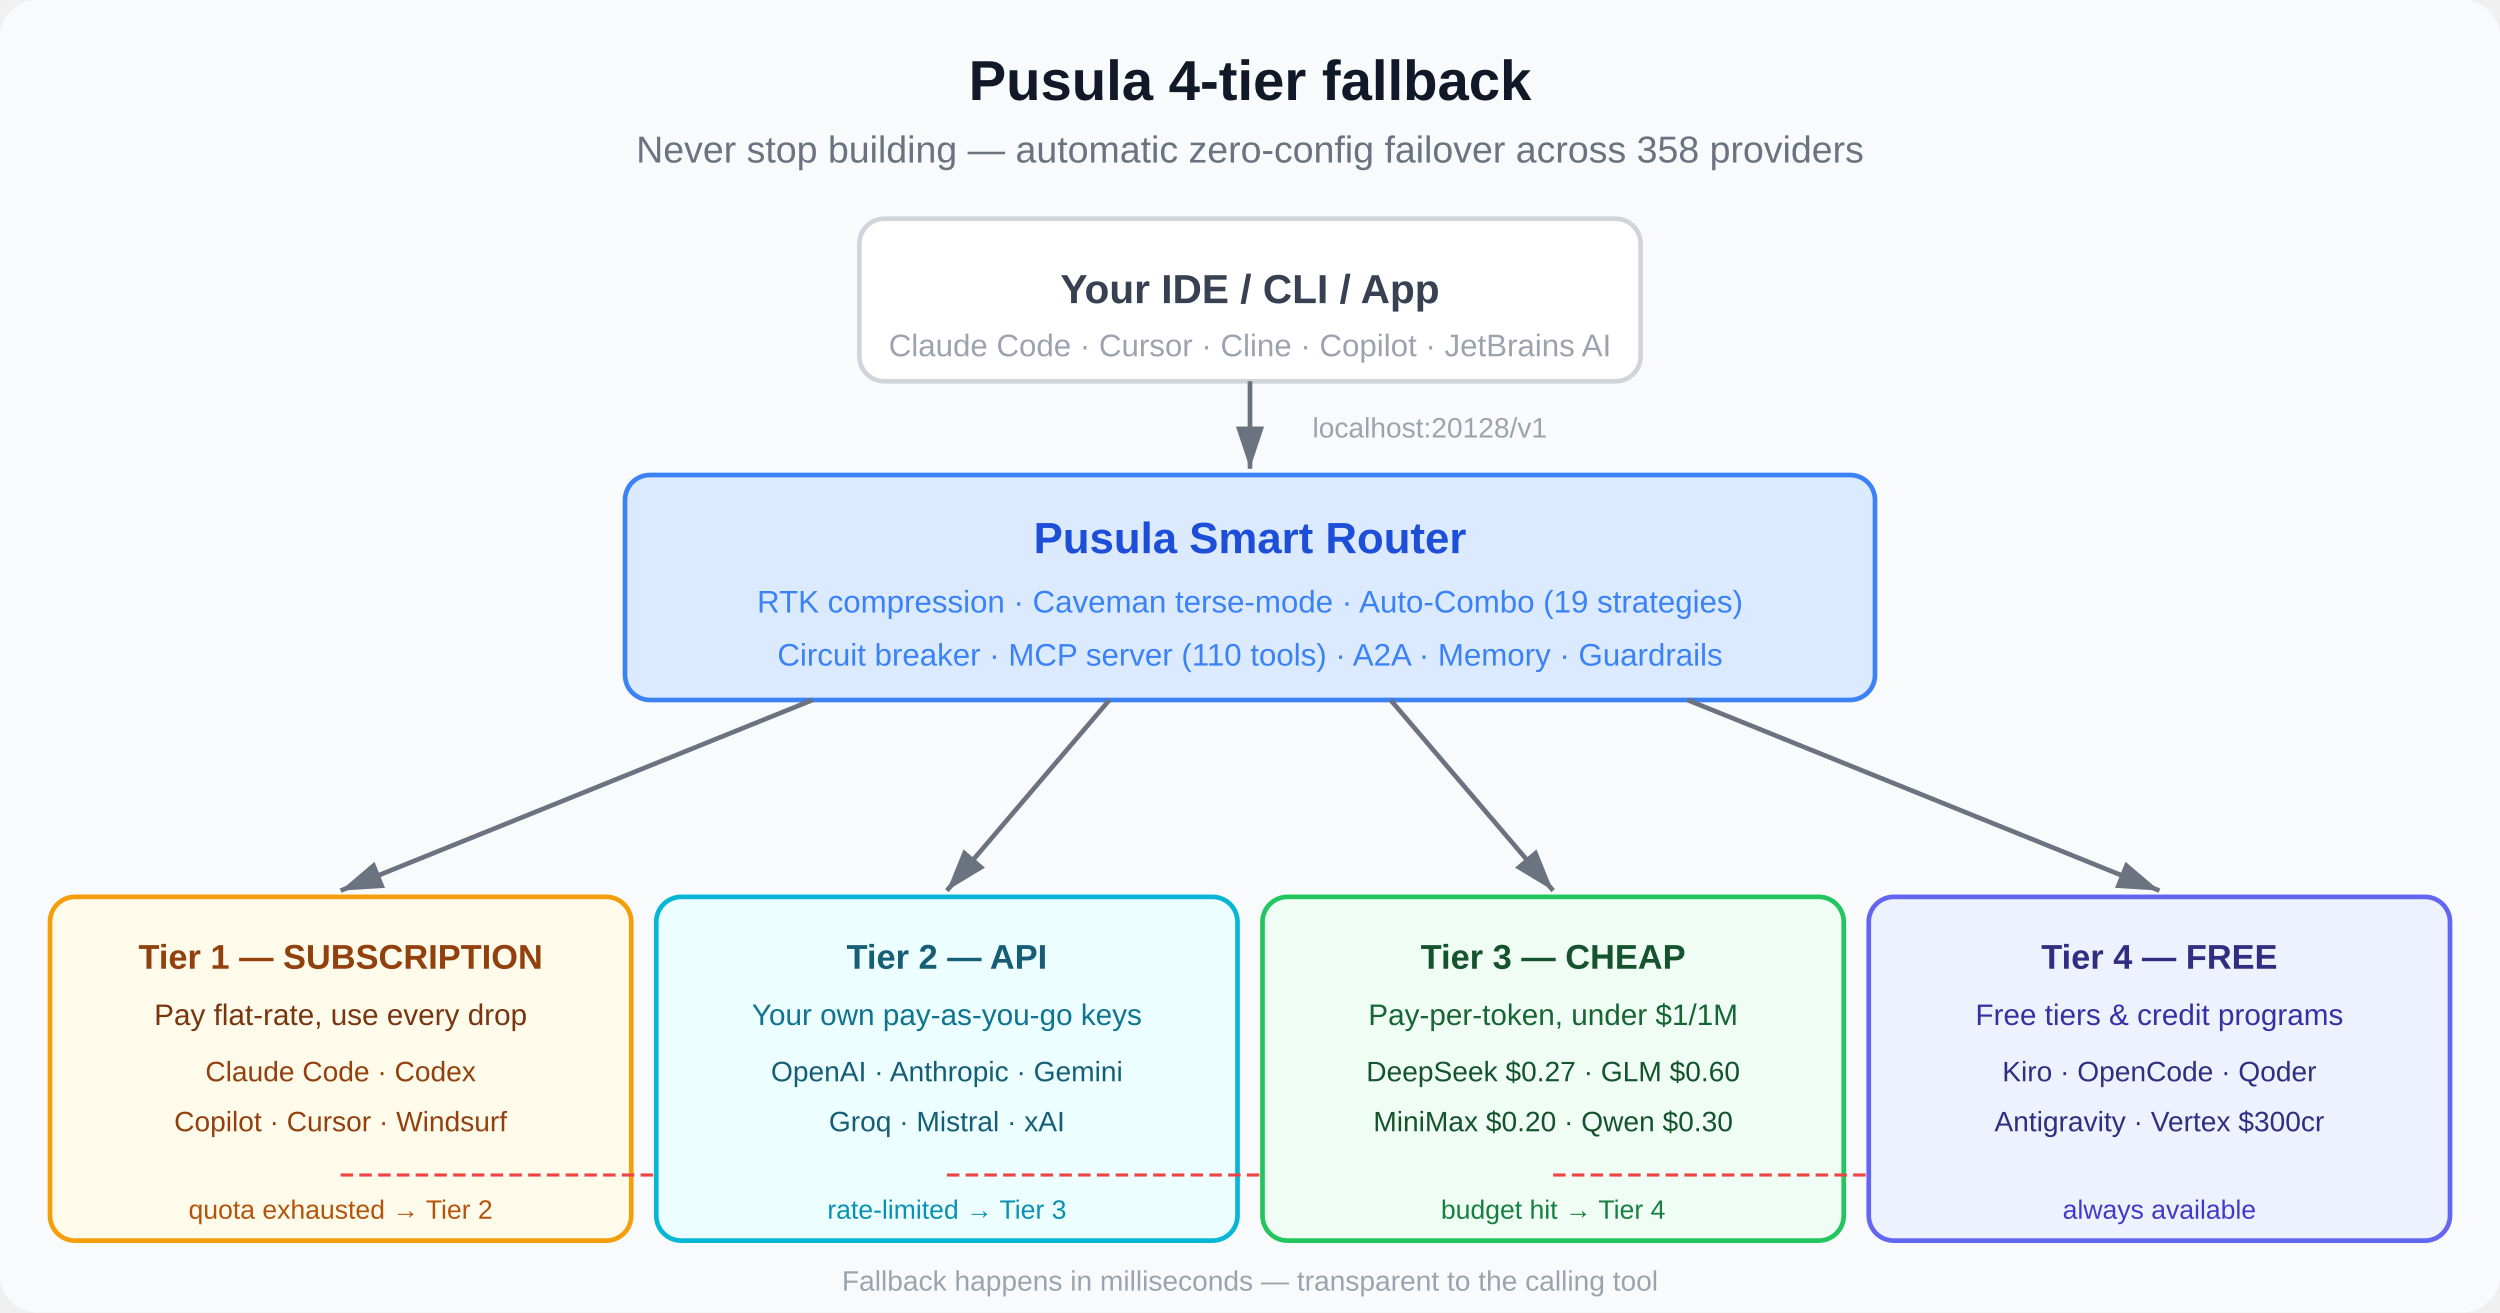
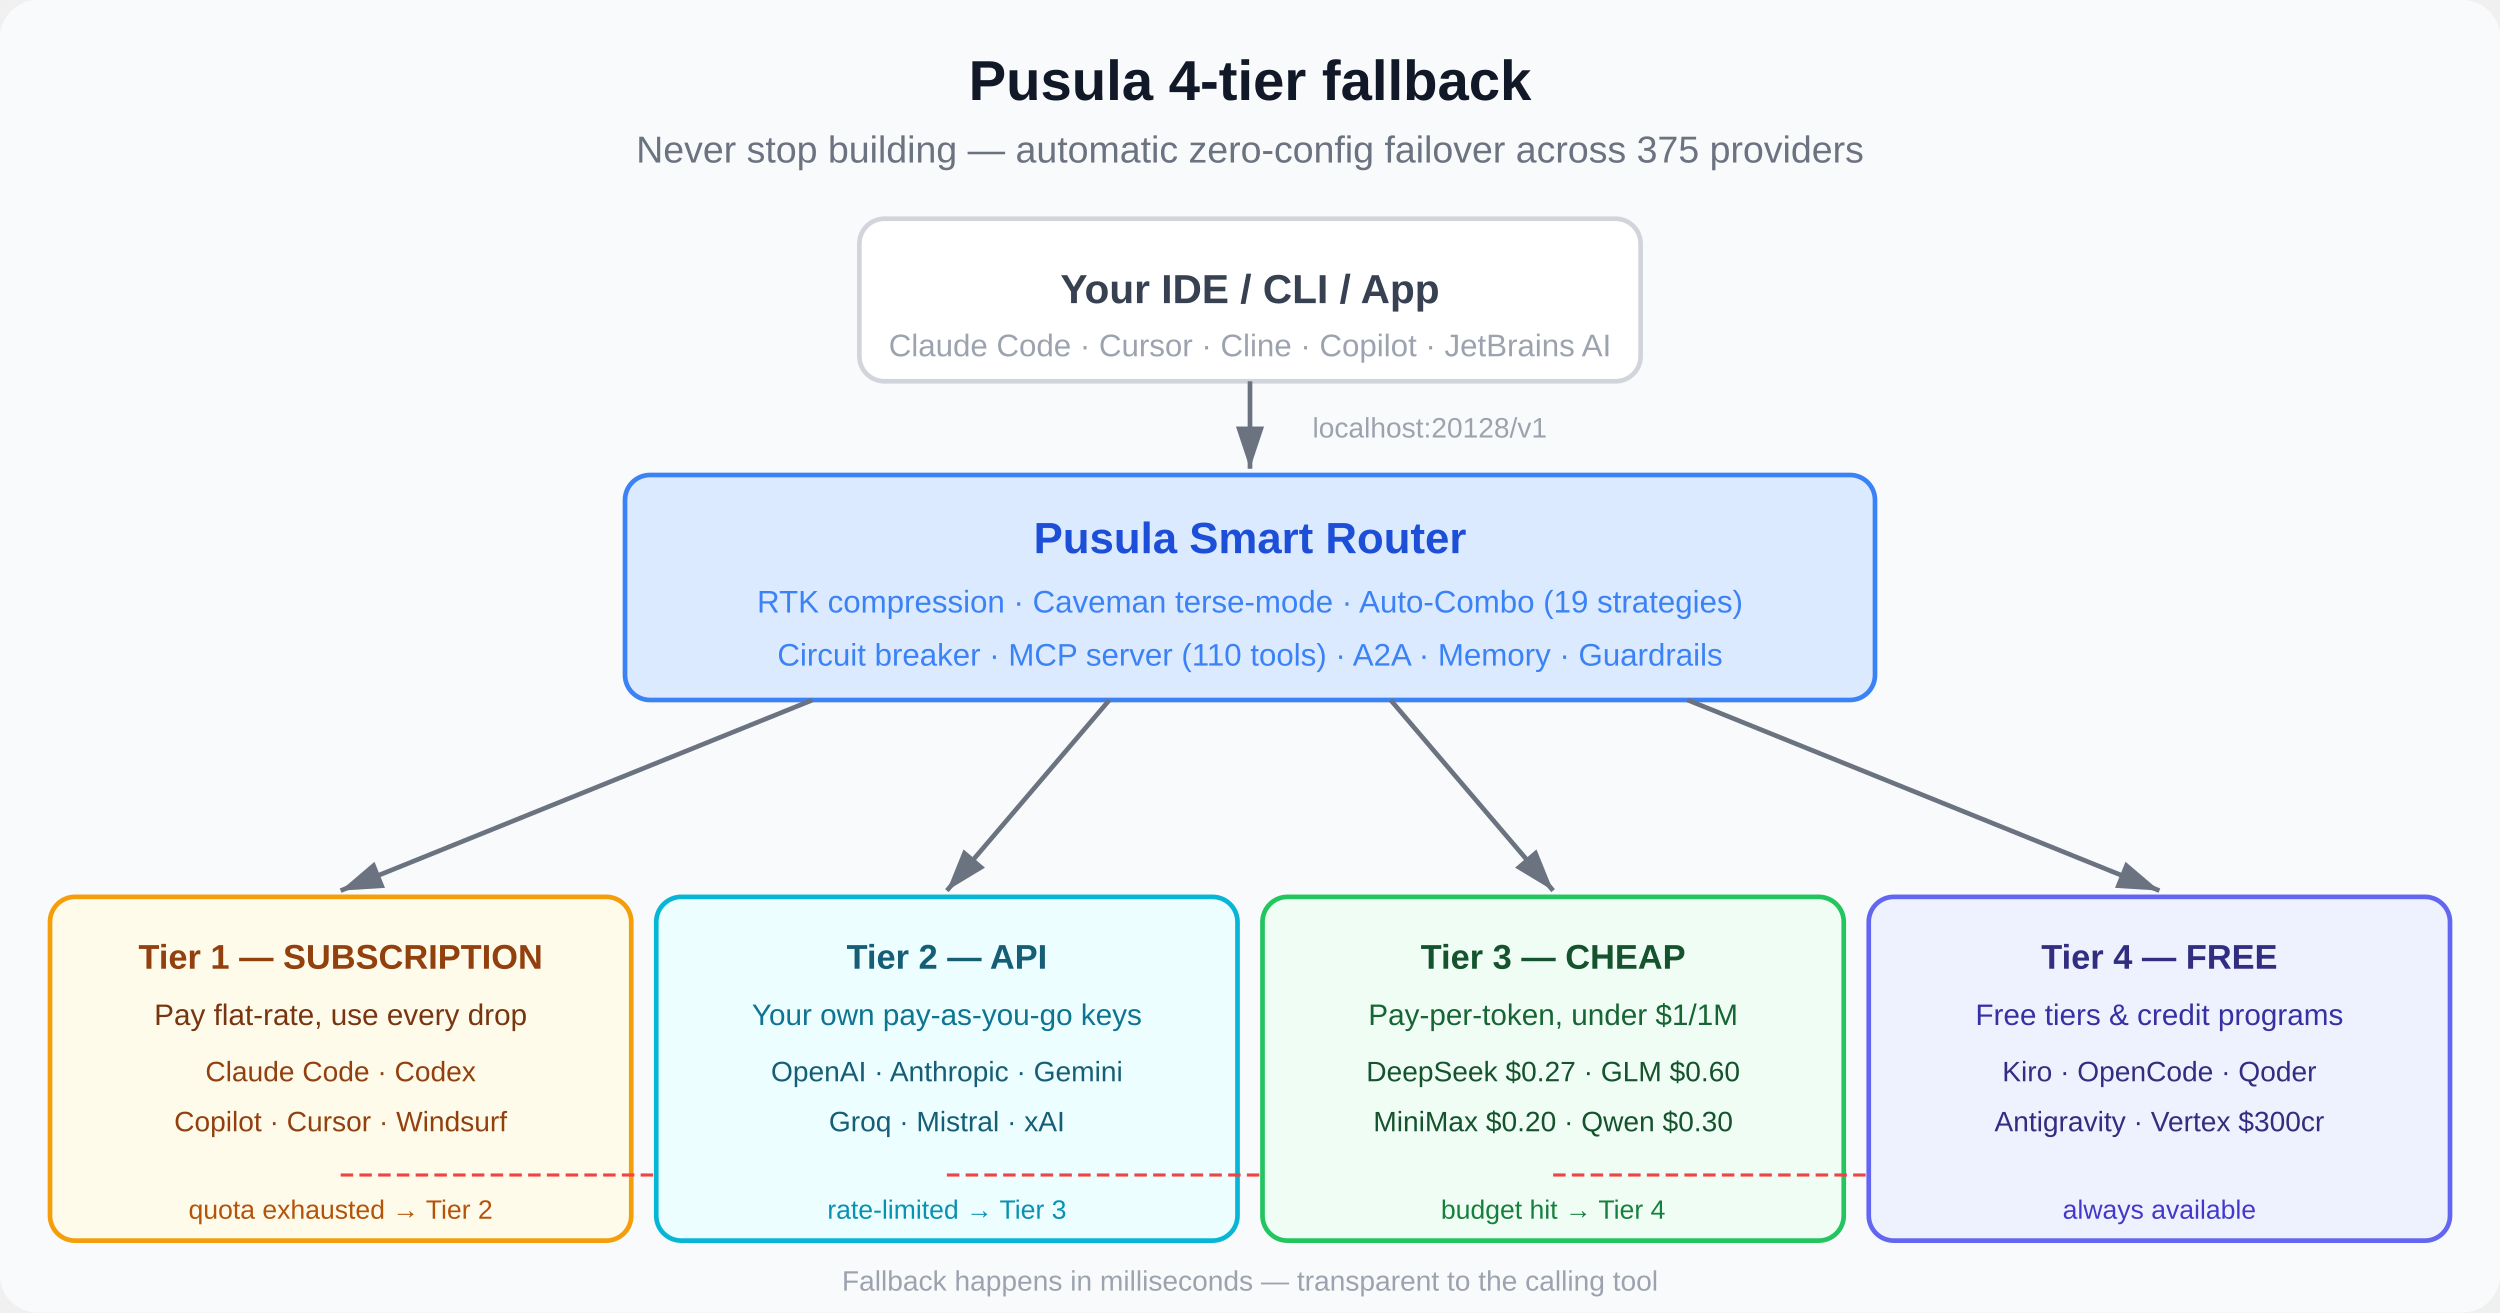
- <svg xmlns="http://www.w3.org/2000/svg" viewBox="0 0 800 420" font-family="system-ui, -apple-system, Segoe UI, Arial, Helvetica, sans-serif" role="img" aria-label="Pusula 4-tier fallback: your IDE or CLI calls one local endpoint and the Pusula Smart Router fails over across 358 providers in 4 tiers — Tier 1 Subscription, Tier 2 API, Tier 3 Cheap, Tier 4 Free.">
+ <svg xmlns="http://www.w3.org/2000/svg" viewBox="0 0 800 420" font-family="system-ui, -apple-system, Segoe UI, Arial, Helvetica, sans-serif" role="img" aria-label="Pusula 4-tier fallback: your IDE or CLI calls one local endpoint and the Pusula Smart Router fails over across 375 providers in 4 tiers — Tier 1 Subscription, Tier 2 API, Tier 3 Cheap, Tier 4 Free.">
  <defs>
    <marker id="arrow-light" markerWidth="10" markerHeight="10" refX="9" refY="3" orient="auto">
      <path d="M0,0 L0,6 L9,3 z" fill="#6b7280" />
    </marker>
    <marker id="arrow-fallback-light" markerWidth="10" markerHeight="10" refX="9" refY="3" orient="auto">
      <path d="M0,0 L0,6 L9,3 z" fill="#ef4444" />
    </marker>
  </defs>
  <rect width="800" height="420" fill="#f9fafb" rx="12" />
  <text x="400" y="32" text-anchor="middle" font-size="18" font-weight="700" fill="#111827">Pusula 4-tier fallback</text>
-   <text x="400" y="52" text-anchor="middle" font-size="12" fill="#6b7280">Never stop building — automatic zero-config failover across 358 providers</text>
+   <text x="400" y="52" text-anchor="middle" font-size="12" fill="#6b7280">Never stop building — automatic zero-config failover across 375 providers</text>
  <rect x="275" y="70" width="250" height="52" rx="8" fill="#ffffff" stroke="#d1d5db" stroke-width="1.5" />
  <text x="400" y="97" text-anchor="middle" font-size="13" font-weight="600" fill="#374151">Your IDE / CLI / App</text>
  <text x="400" y="114" text-anchor="middle" font-size="10" fill="#9ca3af">Claude Code · Cursor · Cline · Copilot · JetBrains AI</text>
  <line x1="400" y1="122" x2="400" y2="150" stroke="#6b7280" stroke-width="1.5" marker-end="url(#arrow-light)" />
  <text x="420" y="140" font-size="9" fill="#9ca3af">localhost:20128/v1</text>
  <rect x="200" y="152" width="400" height="72" rx="8" fill="#dbeafe" stroke="#3b82f6" stroke-width="1.5" />
  <text x="400" y="177" text-anchor="middle" font-size="14" font-weight="700" fill="#1d4ed8">Pusula Smart Router</text>
  <text x="400" y="196" text-anchor="middle" font-size="10" fill="#3b82f6">RTK compression · Caveman terse-mode · Auto-Combo (19 strategies)</text>
  <text x="400" y="213" text-anchor="middle" font-size="10" fill="#3b82f6">Circuit breaker · MCP server (110 tools) · A2A · Memory · Guardrails</text>
  <line x1="260" y1="224" x2="109" y2="285" stroke="#6b7280" stroke-width="1.5" marker-end="url(#arrow-light)" />
  <line x1="355" y1="224" x2="303" y2="285" stroke="#6b7280" stroke-width="1.5" marker-end="url(#arrow-light)" />
  <line x1="445" y1="224" x2="497" y2="285" stroke="#6b7280" stroke-width="1.5" marker-end="url(#arrow-light)" />
  <line x1="540" y1="224" x2="691" y2="285" stroke="#6b7280" stroke-width="1.5" marker-end="url(#arrow-light)" />
  <rect x="16" y="287" width="186" height="110" rx="8" fill="#fffbeb" stroke="#f59e0b" stroke-width="1.5" />
  <text x="109" y="310" text-anchor="middle" font-size="11" font-weight="700" fill="#92400e">Tier 1 — SUBSCRIPTION</text>
  <text x="109" y="328" text-anchor="middle" font-size="9.5" fill="#78350f">Pay flat-rate, use every drop</text>
  <text x="109" y="346" text-anchor="middle" font-size="9" fill="#92400e">Claude Code · Codex</text>
  <text x="109" y="362" text-anchor="middle" font-size="9" fill="#92400e">Copilot · Cursor · Windsurf</text>
  <text x="109" y="390" text-anchor="middle" font-size="8.5" fill="#b45309">quota exhausted → Tier 2</text>
  <line x1="109" y1="376" x2="240" y2="376" stroke="#ef4444" stroke-width="1" stroke-dasharray="4,2" marker-end="url(#arrow-fallback-light)" />
  <rect x="210" y="287" width="186" height="110" rx="8" fill="#ecfeff" stroke="#06b6d4" stroke-width="1.5" />
  <text x="303" y="310" text-anchor="middle" font-size="11" font-weight="700" fill="#155e75">Tier 2 — API</text>
  <text x="303" y="328" text-anchor="middle" font-size="9.5" fill="#0e7490">Your own pay-as-you-go keys</text>
  <text x="303" y="346" text-anchor="middle" font-size="9" fill="#155e75">OpenAI · Anthropic · Gemini</text>
  <text x="303" y="362" text-anchor="middle" font-size="9" fill="#155e75">Groq · Mistral · xAI</text>
  <text x="303" y="390" text-anchor="middle" font-size="8.5" fill="#0891b2">rate-limited → Tier 3</text>
  <line x1="303" y1="376" x2="434" y2="376" stroke="#ef4444" stroke-width="1" stroke-dasharray="4,2" marker-end="url(#arrow-fallback-light)" />
  <rect x="404" y="287" width="186" height="110" rx="8" fill="#f0fdf4" stroke="#22c55e" stroke-width="1.5" />
  <text x="497" y="310" text-anchor="middle" font-size="11" font-weight="700" fill="#14532d">Tier 3 — CHEAP</text>
  <text x="497" y="328" text-anchor="middle" font-size="9.5" fill="#166534">Pay-per-token, under $1/1M</text>
  <text x="497" y="346" text-anchor="middle" font-size="9" fill="#14532d">DeepSeek $0.27 · GLM $0.60</text>
  <text x="497" y="362" text-anchor="middle" font-size="9" fill="#14532d">MiniMax $0.20 · Qwen $0.30</text>
  <text x="497" y="390" text-anchor="middle" font-size="8.5" fill="#15803d">budget hit → Tier 4</text>
  <line x1="497" y1="376" x2="628" y2="376" stroke="#ef4444" stroke-width="1" stroke-dasharray="4,2" marker-end="url(#arrow-fallback-light)" />
  <rect x="598" y="287" width="186" height="110" rx="8" fill="#eef2ff" stroke="#6366f1" stroke-width="1.5" />
  <text x="691" y="310" text-anchor="middle" font-size="11" font-weight="700" fill="#312e81">Tier 4 — FREE</text>
  <text x="691" y="328" text-anchor="middle" font-size="9.5" fill="#3730a3">Free tiers &amp; credit programs</text>
  <text x="691" y="346" text-anchor="middle" font-size="9" fill="#312e81">Kiro · OpenCode · Qoder</text>
  <text x="691" y="362" text-anchor="middle" font-size="9" fill="#312e81">Antigravity · Vertex $300cr</text>
  <text x="691" y="390" text-anchor="middle" font-size="8.5" fill="#4338ca">always available</text>
  <text x="400" y="413" text-anchor="middle" font-size="9" fill="#9ca3af">Fallback happens in milliseconds — transparent to the calling tool</text>
</svg>
